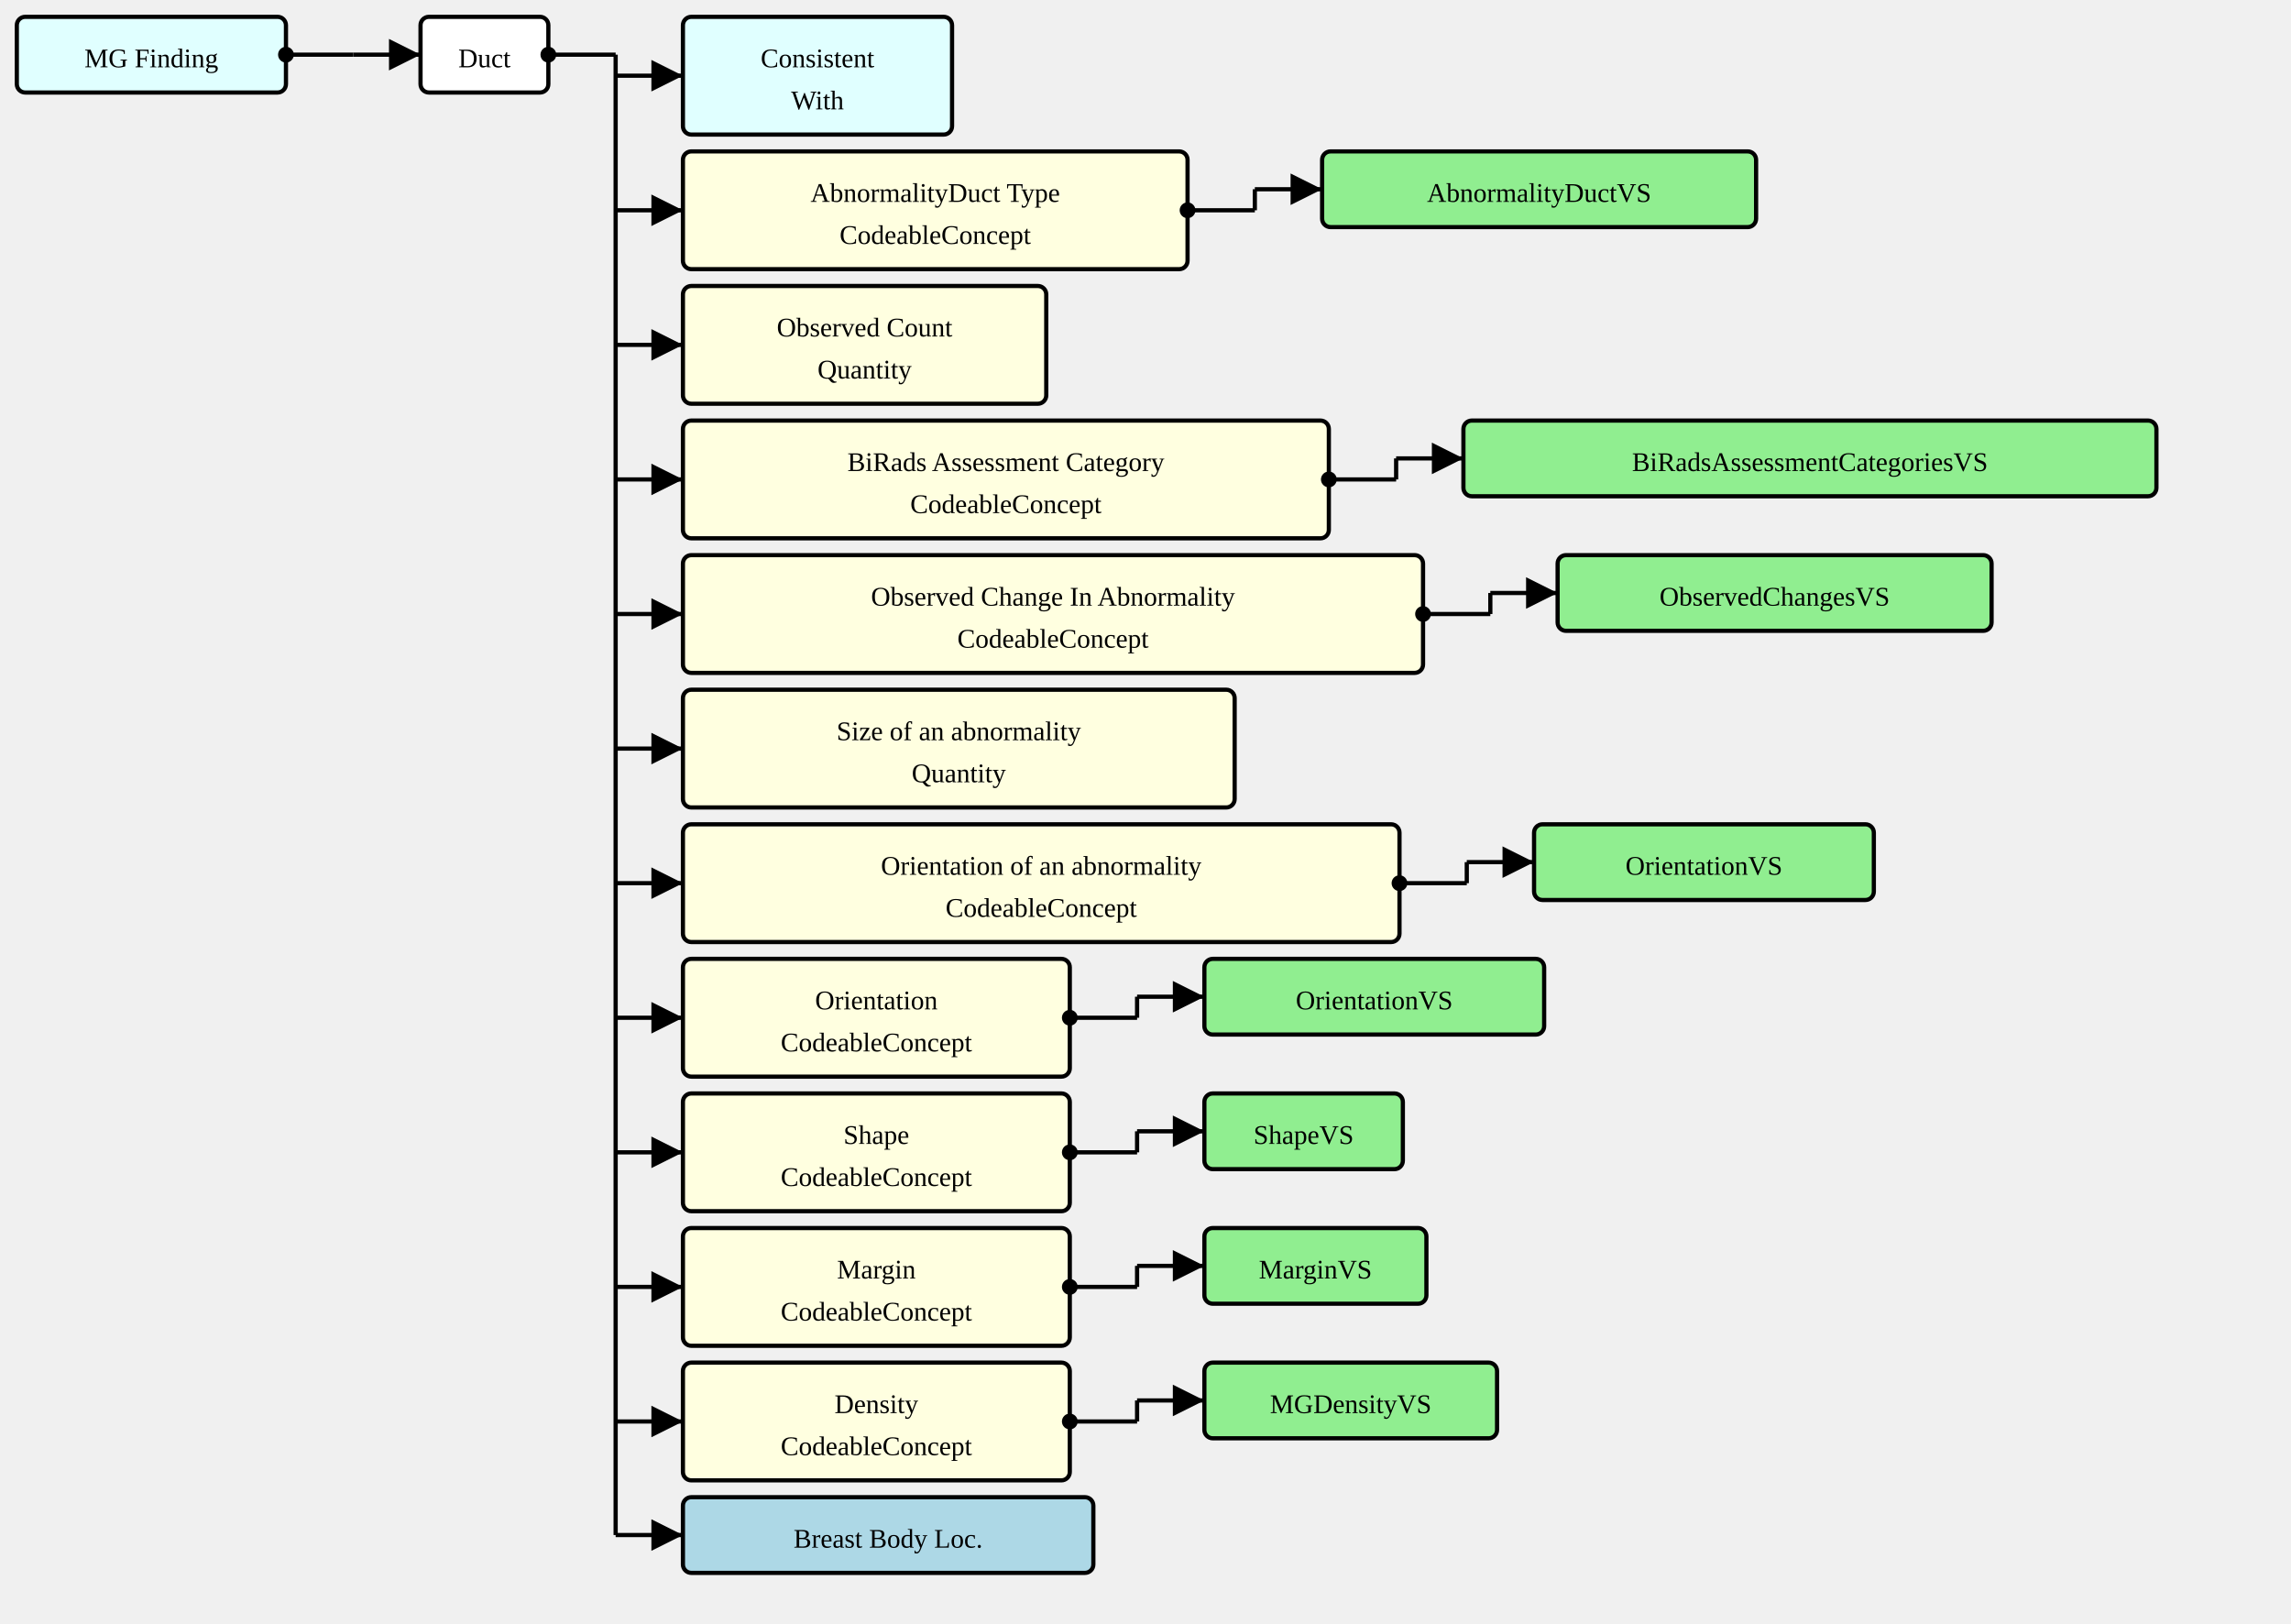
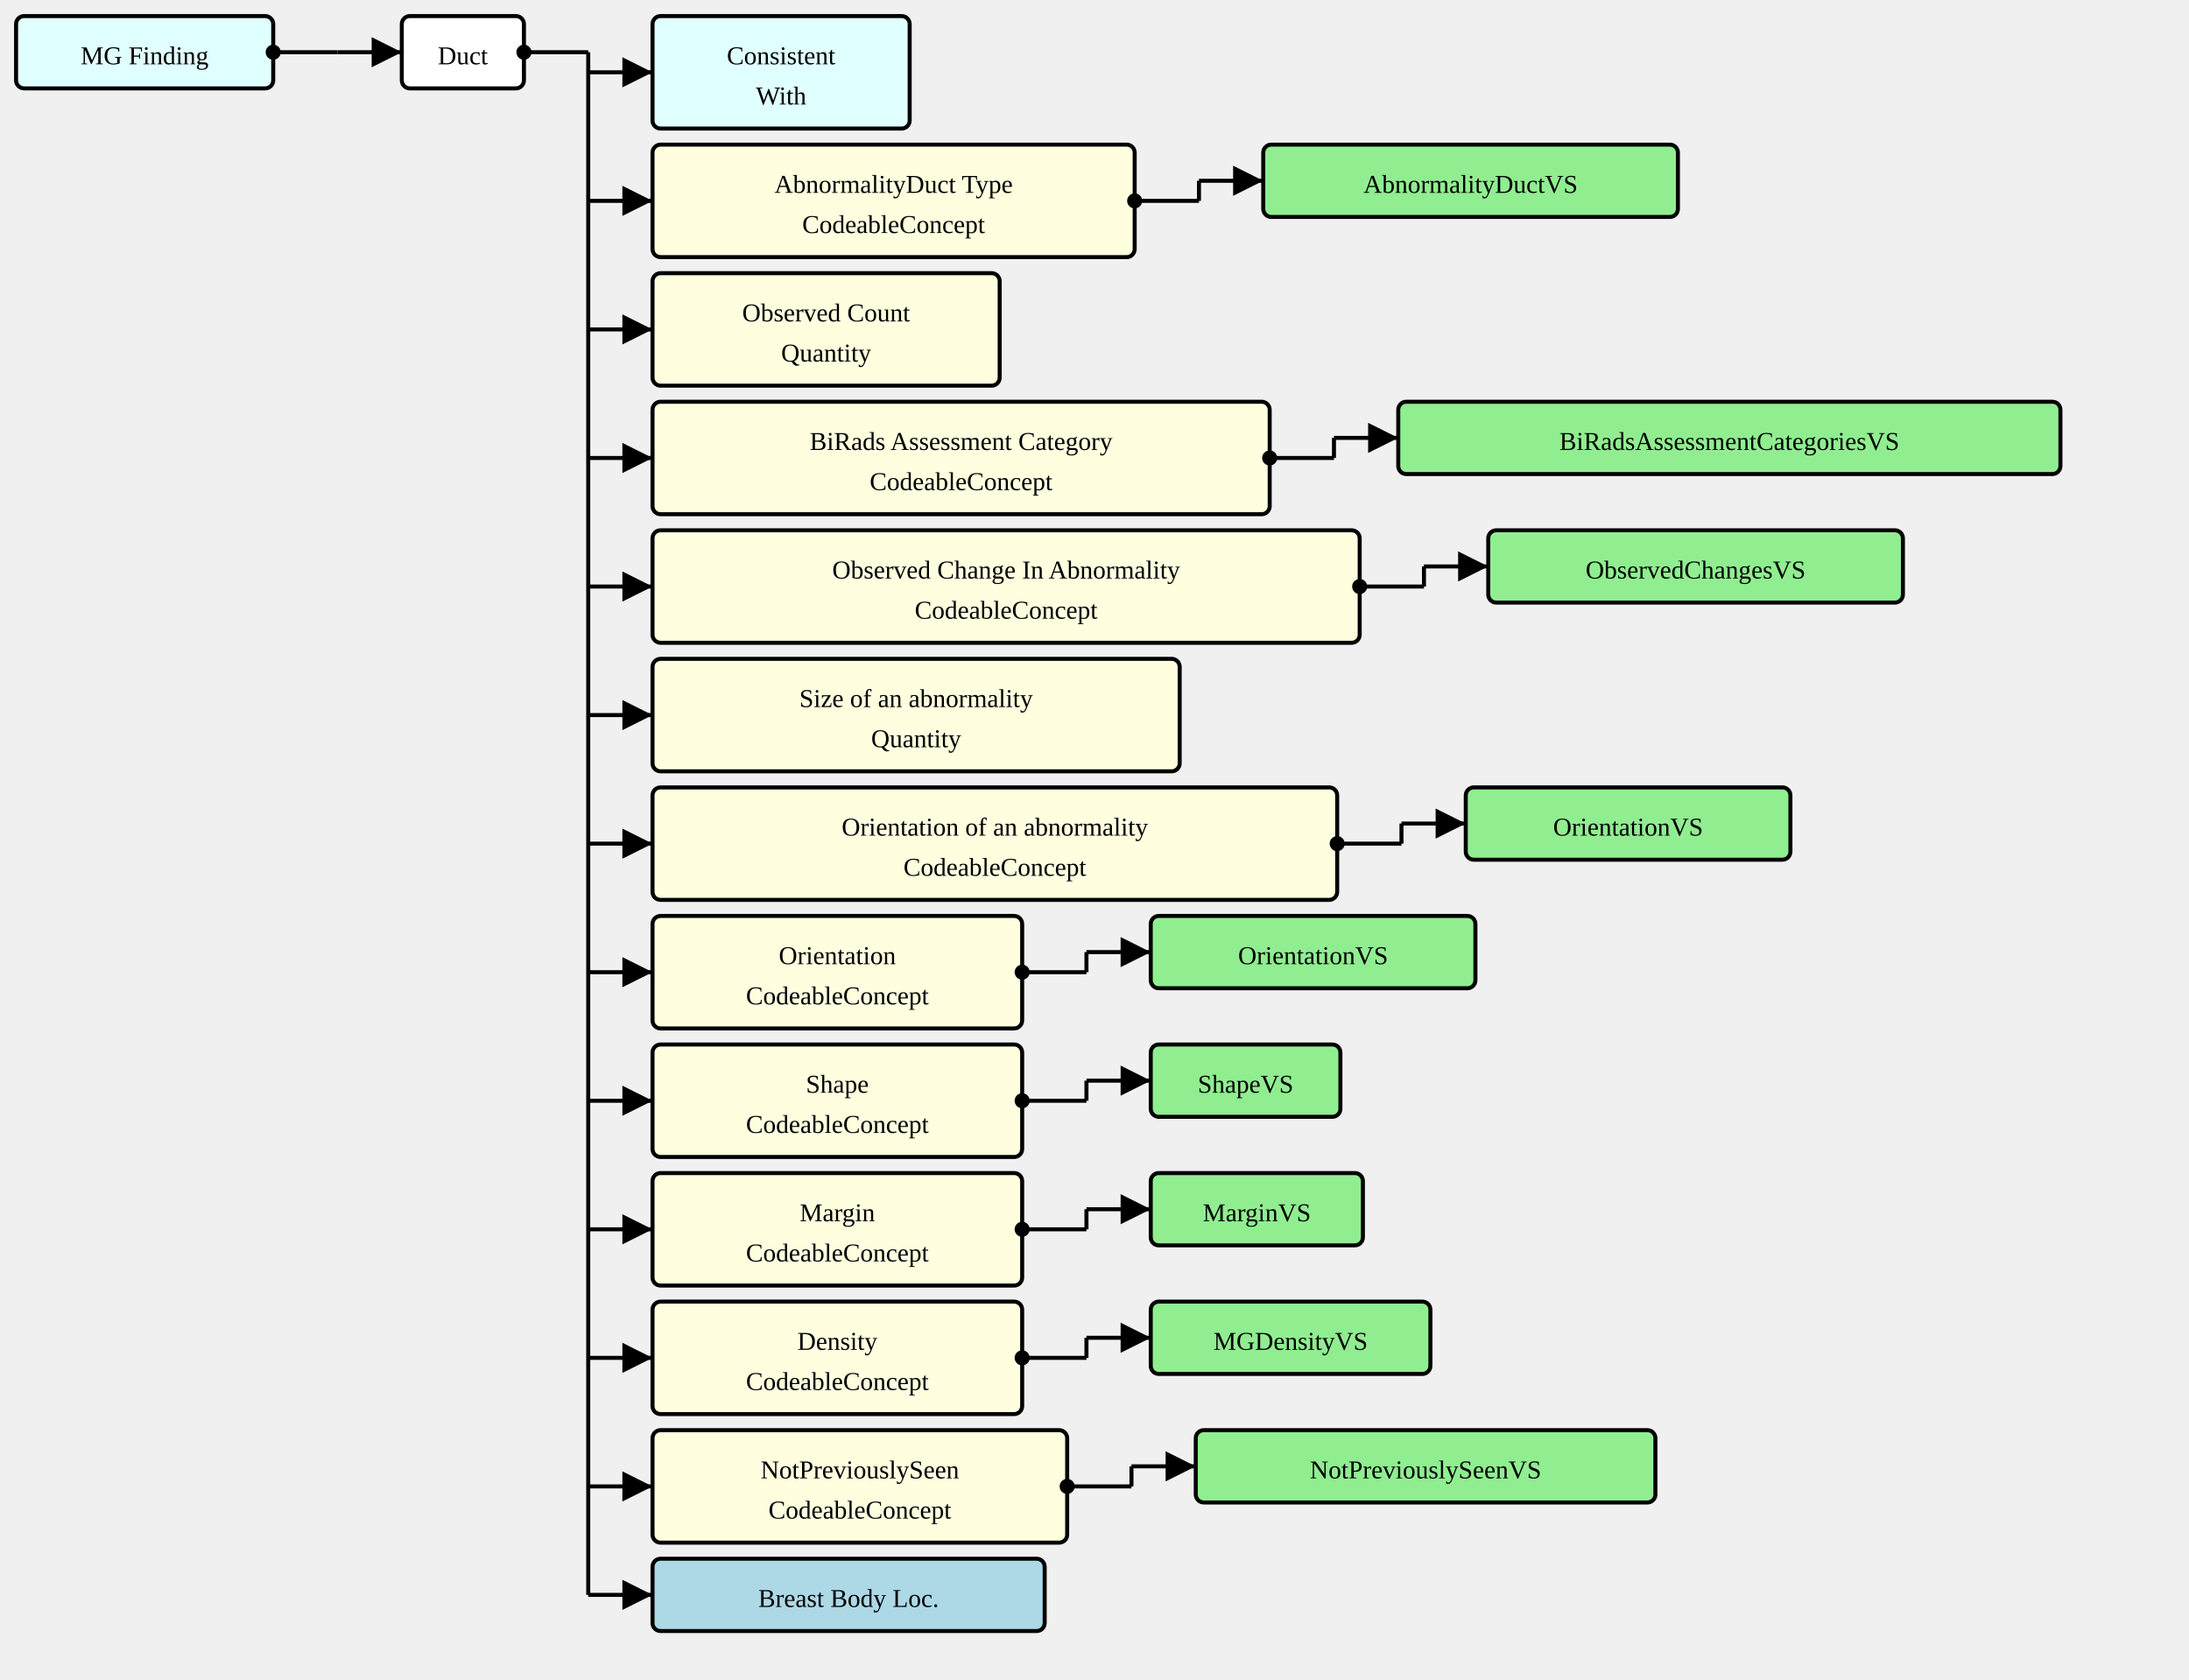
- <svg xmlns="http://www.w3.org/2000/svg" version="1.1" width="1021.5" height="723.75">
+ <svg xmlns="http://www.w3.org/2000/svg" version="1.1" width="1021.5" height="783.75">
  <defs>
    <marker id="arrowStart" markerWidth="3.75" markerHeight="3.75" markerUnits="px" refX="1.875" refY="1.875">
      <circle fill="Black" stroke-width="0" cx="1.875" cy="1.875" r="1.875" />
    </marker>
    <marker id="arrowEnd" markerWidth="7.5" markerHeight="7.5" markerUnits="px" refX="7.5" refY="3.75">
      <polygon fill="Black" stroke-width="0" points="0 0 7.5 3.75 0 7.5" />
    </marker>
  </defs>
  <g>
    <g transform="translate(7.5 7.5)">
      <rect fill="LightCyan" stroke="Black" stroke-width="1.875" x="0" y="0" width="120" height="33.75" rx="3.75" ry="3.75" />
      <a href="./StructureDefinition-MGFinding.html" target="_top">
        <text x="60" y="22.5" text-anchor="middle">MG Finding</text>
      </a>
    </g>
    <line stroke="Black" stroke-width="1.875" marker-end="url(#arrowEnd)" x1="157.5" y1="24.375" x2="187.5" y2="24.375" />
    <line stroke="Black" stroke-width="1.875" marker-start="url(#arrowStart)" x1="127.5" y1="24.375" x2="157.5" y2="24.375" />
    <line stroke="Black" stroke-width="1.875" x1="157.5" y1="24.375" x2="157.5" y2="24.375" />
  </g>
  <g>
    <g transform="translate(187.5 7.5)">
      <rect fill="White" stroke="Black" stroke-width="1.875" x="0" y="0" width="57" height="33.75" rx="3.75" ry="3.75" />
      <text x="28.5" y="22.5" text-anchor="middle">Duct</text>
    </g>
    <line stroke="Black" stroke-width="1.875" marker-end="url(#arrowEnd)" x1="274.5" y1="33.75" x2="304.5" y2="33.75" />
    <line stroke="Black" stroke-width="1.875" marker-end="url(#arrowEnd)" x1="274.5" y1="93.75" x2="304.5" y2="93.75" />
    <line stroke="Black" stroke-width="1.875" marker-end="url(#arrowEnd)" x1="274.5" y1="153.75" x2="304.5" y2="153.75" />
    <line stroke="Black" stroke-width="1.875" marker-end="url(#arrowEnd)" x1="274.5" y1="213.75" x2="304.5" y2="213.75" />
    <line stroke="Black" stroke-width="1.875" marker-end="url(#arrowEnd)" x1="274.5" y1="273.75" x2="304.5" y2="273.75" />
    <line stroke="Black" stroke-width="1.875" marker-end="url(#arrowEnd)" x1="274.5" y1="333.75" x2="304.5" y2="333.75" />
    <line stroke="Black" stroke-width="1.875" marker-end="url(#arrowEnd)" x1="274.5" y1="393.75" x2="304.5" y2="393.75" />
    <line stroke="Black" stroke-width="1.875" marker-end="url(#arrowEnd)" x1="274.5" y1="453.75" x2="304.5" y2="453.75" />
    <line stroke="Black" stroke-width="1.875" marker-end="url(#arrowEnd)" x1="274.5" y1="513.75" x2="304.5" y2="513.75" />
    <line stroke="Black" stroke-width="1.875" marker-end="url(#arrowEnd)" x1="274.5" y1="573.75" x2="304.5" y2="573.75" />
    <line stroke="Black" stroke-width="1.875" marker-end="url(#arrowEnd)" x1="274.5" y1="633.75" x2="304.5" y2="633.75" />
-     <line stroke="Black" stroke-width="1.875" marker-end="url(#arrowEnd)" x1="274.5" y1="684.375" x2="304.5" y2="684.375" />
+     <line stroke="Black" stroke-width="1.875" marker-end="url(#arrowEnd)" x1="274.5" y1="693.75" x2="304.5" y2="693.75" />
+     <line stroke="Black" stroke-width="1.875" marker-end="url(#arrowEnd)" x1="274.5" y1="744.375" x2="304.5" y2="744.375" />
    <line stroke="Black" stroke-width="1.875" marker-start="url(#arrowStart)" x1="244.5" y1="24.375" x2="274.5" y2="24.375" />
-     <line stroke="Black" stroke-width="1.875" x1="274.5" y1="24.375" x2="274.5" y2="684.375" />
+     <line stroke="Black" stroke-width="1.875" x1="274.5" y1="24.375" x2="274.5" y2="744.375" />
  </g>
  <g>
    <g transform="translate(304.5 7.5)">
      <rect fill="LightCyan" stroke="Black" stroke-width="1.875" x="0" y="0" width="120" height="52.5" rx="3.75" ry="3.75" />
      <a href="./StructureDefinition-ConsistentWith.html" target="_top">
        <text x="60" y="22.5" text-anchor="middle">Consistent</text>
      </a>
      <a href="./StructureDefinition-ConsistentWith.html" target="_top">
        <text x="60" y="41.25" text-anchor="middle">With</text>
      </a>
    </g>
  </g>
  <g>
    <g transform="translate(304.5 67.5)">
      <rect fill="LightYellow" stroke="Black" stroke-width="1.875" x="0" y="0" width="225" height="52.5" rx="3.75" ry="3.75" />
      <text x="112.5" y="22.5" text-anchor="middle">AbnormalityDuct Type</text>
      <text x="112.5" y="41.25" text-anchor="middle">CodeableConcept</text>
    </g>
    <line stroke="Black" stroke-width="1.875" marker-end="url(#arrowEnd)" x1="559.5" y1="84.375" x2="589.5" y2="84.375" />
    <line stroke="Black" stroke-width="1.875" marker-start="url(#arrowStart)" x1="529.5" y1="93.75" x2="559.5" y2="93.75" />
    <line stroke="Black" stroke-width="1.875" x1="559.5" y1="84.375" x2="559.5" y2="93.75" />
  </g>
  <g>
    <g transform="translate(589.5 67.5)">
      <rect fill="LightGreen" stroke="Black" stroke-width="1.875" x="0" y="0" width="193.5" height="33.75" rx="3.75" ry="3.75" />
      <a href="./ValueSet-AbnormalityDuctVS.html" target="_top">
        <text x="96.75" y="22.5" text-anchor="middle">AbnormalityDuctVS</text>
      </a>
    </g>
  </g>
  <g>
    <g transform="translate(304.5 127.5)">
      <rect fill="LightYellow" stroke="Black" stroke-width="1.875" x="0" y="0" width="162" height="52.5" rx="3.75" ry="3.75" />
      <text x="81" y="22.5" text-anchor="middle">Observed Count</text>
      <text x="81" y="41.25" text-anchor="middle">Quantity</text>
    </g>
  </g>
  <g>
    <g transform="translate(304.5 187.5)">
      <rect fill="LightYellow" stroke="Black" stroke-width="1.875" x="0" y="0" width="288" height="52.5" rx="3.75" ry="3.75" />
      <text x="144" y="22.5" text-anchor="middle">BiRads Assessment Category</text>
      <text x="144" y="41.25" text-anchor="middle">CodeableConcept</text>
    </g>
    <line stroke="Black" stroke-width="1.875" marker-end="url(#arrowEnd)" x1="622.5" y1="204.375" x2="652.5" y2="204.375" />
    <line stroke="Black" stroke-width="1.875" marker-start="url(#arrowStart)" x1="592.5" y1="213.75" x2="622.5" y2="213.75" />
    <line stroke="Black" stroke-width="1.875" x1="622.5" y1="204.375" x2="622.5" y2="213.75" />
  </g>
  <g>
    <g transform="translate(652.5 187.5)">
      <rect fill="LightGreen" stroke="Black" stroke-width="1.875" x="0" y="0" width="309" height="33.75" rx="3.75" ry="3.75" />
      <a href="./ValueSet-BiRadsAssessmentCategoriesVS.html" target="_top">
        <text x="154.5" y="22.5" text-anchor="middle">BiRadsAssessmentCategoriesVS</text>
      </a>
    </g>
  </g>
  <g>
    <g transform="translate(304.5 247.5)">
      <rect fill="LightYellow" stroke="Black" stroke-width="1.875" x="0" y="0" width="330" height="52.5" rx="3.75" ry="3.75" />
      <text x="165" y="22.5" text-anchor="middle">Observed Change In Abnormality</text>
      <text x="165" y="41.25" text-anchor="middle">CodeableConcept</text>
    </g>
    <line stroke="Black" stroke-width="1.875" marker-end="url(#arrowEnd)" x1="664.5" y1="264.375" x2="694.5" y2="264.375" />
    <line stroke="Black" stroke-width="1.875" marker-start="url(#arrowStart)" x1="634.5" y1="273.75" x2="664.5" y2="273.75" />
    <line stroke="Black" stroke-width="1.875" x1="664.5" y1="264.375" x2="664.5" y2="273.75" />
  </g>
  <g>
    <g transform="translate(694.5 247.5)">
      <rect fill="LightGreen" stroke="Black" stroke-width="1.875" x="0" y="0" width="193.5" height="33.75" rx="3.75" ry="3.75" />
      <a href="./ValueSet-ObservedChangesVS.html" target="_top">
        <text x="96.75" y="22.5" text-anchor="middle">ObservedChangesVS</text>
      </a>
    </g>
  </g>
  <g>
    <g transform="translate(304.5 307.5)">
      <rect fill="LightYellow" stroke="Black" stroke-width="1.875" x="0" y="0" width="246" height="52.5" rx="3.75" ry="3.75" />
      <text x="123" y="22.5" text-anchor="middle">Size of an abnormality</text>
      <text x="123" y="41.25" text-anchor="middle">Quantity</text>
    </g>
  </g>
  <g>
    <g transform="translate(304.5 367.5)">
      <rect fill="LightYellow" stroke="Black" stroke-width="1.875" x="0" y="0" width="319.5" height="52.5" rx="3.75" ry="3.75" />
      <text x="159.75" y="22.5" text-anchor="middle">Orientation of an abnormality</text>
      <text x="159.75" y="41.25" text-anchor="middle">CodeableConcept</text>
    </g>
    <line stroke="Black" stroke-width="1.875" marker-end="url(#arrowEnd)" x1="654" y1="384.375" x2="684" y2="384.375" />
    <line stroke="Black" stroke-width="1.875" marker-start="url(#arrowStart)" x1="624" y1="393.75" x2="654" y2="393.75" />
    <line stroke="Black" stroke-width="1.875" x1="654" y1="384.375" x2="654" y2="393.75" />
  </g>
  <g>
    <g transform="translate(684 367.5)">
      <rect fill="LightGreen" stroke="Black" stroke-width="1.875" x="0" y="0" width="151.5" height="33.75" rx="3.75" ry="3.75" />
      <a href="./ValueSet-OrientationVS.html" target="_top">
        <text x="75.75" y="22.5" text-anchor="middle">OrientationVS</text>
      </a>
    </g>
  </g>
  <g>
    <g transform="translate(304.5 427.5)">
      <rect fill="LightYellow" stroke="Black" stroke-width="1.875" x="0" y="0" width="172.5" height="52.5" rx="3.75" ry="3.75" />
      <text x="86.25" y="22.5" text-anchor="middle">Orientation</text>
      <text x="86.25" y="41.25" text-anchor="middle">CodeableConcept</text>
    </g>
    <line stroke="Black" stroke-width="1.875" marker-end="url(#arrowEnd)" x1="507" y1="444.375" x2="537" y2="444.375" />
    <line stroke="Black" stroke-width="1.875" marker-start="url(#arrowStart)" x1="477" y1="453.75" x2="507" y2="453.75" />
    <line stroke="Black" stroke-width="1.875" x1="507" y1="444.375" x2="507" y2="453.75" />
  </g>
  <g>
    <g transform="translate(537 427.5)">
      <rect fill="LightGreen" stroke="Black" stroke-width="1.875" x="0" y="0" width="151.5" height="33.75" rx="3.75" ry="3.75" />
      <a href="./ValueSet-OrientationVS.html" target="_top">
        <text x="75.75" y="22.5" text-anchor="middle">OrientationVS</text>
      </a>
    </g>
  </g>
  <g>
    <g transform="translate(304.5 487.5)">
      <rect fill="LightYellow" stroke="Black" stroke-width="1.875" x="0" y="0" width="172.5" height="52.5" rx="3.75" ry="3.75" />
      <text x="86.25" y="22.5" text-anchor="middle">Shape</text>
      <text x="86.25" y="41.25" text-anchor="middle">CodeableConcept</text>
    </g>
    <line stroke="Black" stroke-width="1.875" marker-end="url(#arrowEnd)" x1="507" y1="504.375" x2="537" y2="504.375" />
    <line stroke="Black" stroke-width="1.875" marker-start="url(#arrowStart)" x1="477" y1="513.75" x2="507" y2="513.75" />
    <line stroke="Black" stroke-width="1.875" x1="507" y1="504.375" x2="507" y2="513.75" />
  </g>
  <g>
    <g transform="translate(537 487.5)">
      <rect fill="LightGreen" stroke="Black" stroke-width="1.875" x="0" y="0" width="88.5" height="33.75" rx="3.75" ry="3.75" />
      <a href="./ValueSet-ShapeVS.html" target="_top">
        <text x="44.25" y="22.5" text-anchor="middle">ShapeVS</text>
      </a>
    </g>
  </g>
  <g>
    <g transform="translate(304.5 547.5)">
      <rect fill="LightYellow" stroke="Black" stroke-width="1.875" x="0" y="0" width="172.5" height="52.5" rx="3.75" ry="3.75" />
      <text x="86.25" y="22.5" text-anchor="middle">Margin</text>
      <text x="86.25" y="41.25" text-anchor="middle">CodeableConcept</text>
    </g>
    <line stroke="Black" stroke-width="1.875" marker-end="url(#arrowEnd)" x1="507" y1="564.375" x2="537" y2="564.375" />
    <line stroke="Black" stroke-width="1.875" marker-start="url(#arrowStart)" x1="477" y1="573.75" x2="507" y2="573.75" />
    <line stroke="Black" stroke-width="1.875" x1="507" y1="564.375" x2="507" y2="573.75" />
  </g>
  <g>
    <g transform="translate(537 547.5)">
      <rect fill="LightGreen" stroke="Black" stroke-width="1.875" x="0" y="0" width="99" height="33.75" rx="3.75" ry="3.75" />
      <a href="./ValueSet-MarginVS.html" target="_top">
        <text x="49.5" y="22.5" text-anchor="middle">MarginVS</text>
      </a>
    </g>
  </g>
  <g>
    <g transform="translate(304.5 607.5)">
      <rect fill="LightYellow" stroke="Black" stroke-width="1.875" x="0" y="0" width="172.5" height="52.5" rx="3.75" ry="3.75" />
      <text x="86.25" y="22.5" text-anchor="middle">Density</text>
      <text x="86.25" y="41.25" text-anchor="middle">CodeableConcept</text>
    </g>
    <line stroke="Black" stroke-width="1.875" marker-end="url(#arrowEnd)" x1="507" y1="624.375" x2="537" y2="624.375" />
    <line stroke="Black" stroke-width="1.875" marker-start="url(#arrowStart)" x1="477" y1="633.75" x2="507" y2="633.75" />
    <line stroke="Black" stroke-width="1.875" x1="507" y1="624.375" x2="507" y2="633.75" />
  </g>
  <g>
    <g transform="translate(537 607.5)">
      <rect fill="LightGreen" stroke="Black" stroke-width="1.875" x="0" y="0" width="130.5" height="33.75" rx="3.75" ry="3.75" />
      <a href="./ValueSet-MGDensityVS.html" target="_top">
        <text x="65.25" y="22.5" text-anchor="middle">MGDensityVS</text>
      </a>
    </g>
  </g>
  <g>
    <g transform="translate(304.5 667.5)">
+       <rect fill="LightYellow" stroke="Black" stroke-width="1.875" x="0" y="0" width="193.5" height="52.5" rx="3.75" ry="3.75" />
+       <text x="96.75" y="22.5" text-anchor="middle">NotPreviouslySeen</text>
+       <text x="96.75" y="41.25" text-anchor="middle">CodeableConcept</text>
+     </g>
+     <line stroke="Black" stroke-width="1.875" marker-end="url(#arrowEnd)" x1="528" y1="684.375" x2="558" y2="684.375" />
+     <line stroke="Black" stroke-width="1.875" marker-start="url(#arrowStart)" x1="498" y1="693.75" x2="528" y2="693.75" />
+     <line stroke="Black" stroke-width="1.875" x1="528" y1="684.375" x2="528" y2="693.75" />
+   </g>
+   <g>
+     <g transform="translate(557.9999 667.5)">
+       <rect fill="LightGreen" stroke="Black" stroke-width="1.875" x="0" y="0" width="214.5" height="33.75" rx="3.75" ry="3.75" />
+       <a href="./ValueSet-NotPreviouslySeenVS.html" target="_top">
+         <text x="107.25" y="22.5" text-anchor="middle">NotPreviouslySeenVS</text>
+       </a>
+     </g>
+   </g>
+   <g>
+     <g transform="translate(304.5 727.5)">
      <rect fill="LightBlue" stroke="Black" stroke-width="1.875" x="0" y="0" width="183" height="33.75" rx="3.75" ry="3.75" />
      <a href="./StructureDefinition-BreastBodyLocationExtension.html" target="_top">
        <text x="91.5" y="22.5" text-anchor="middle">Breast Body Loc.</text>
      </a>
    </g>
  </g>
</svg>
